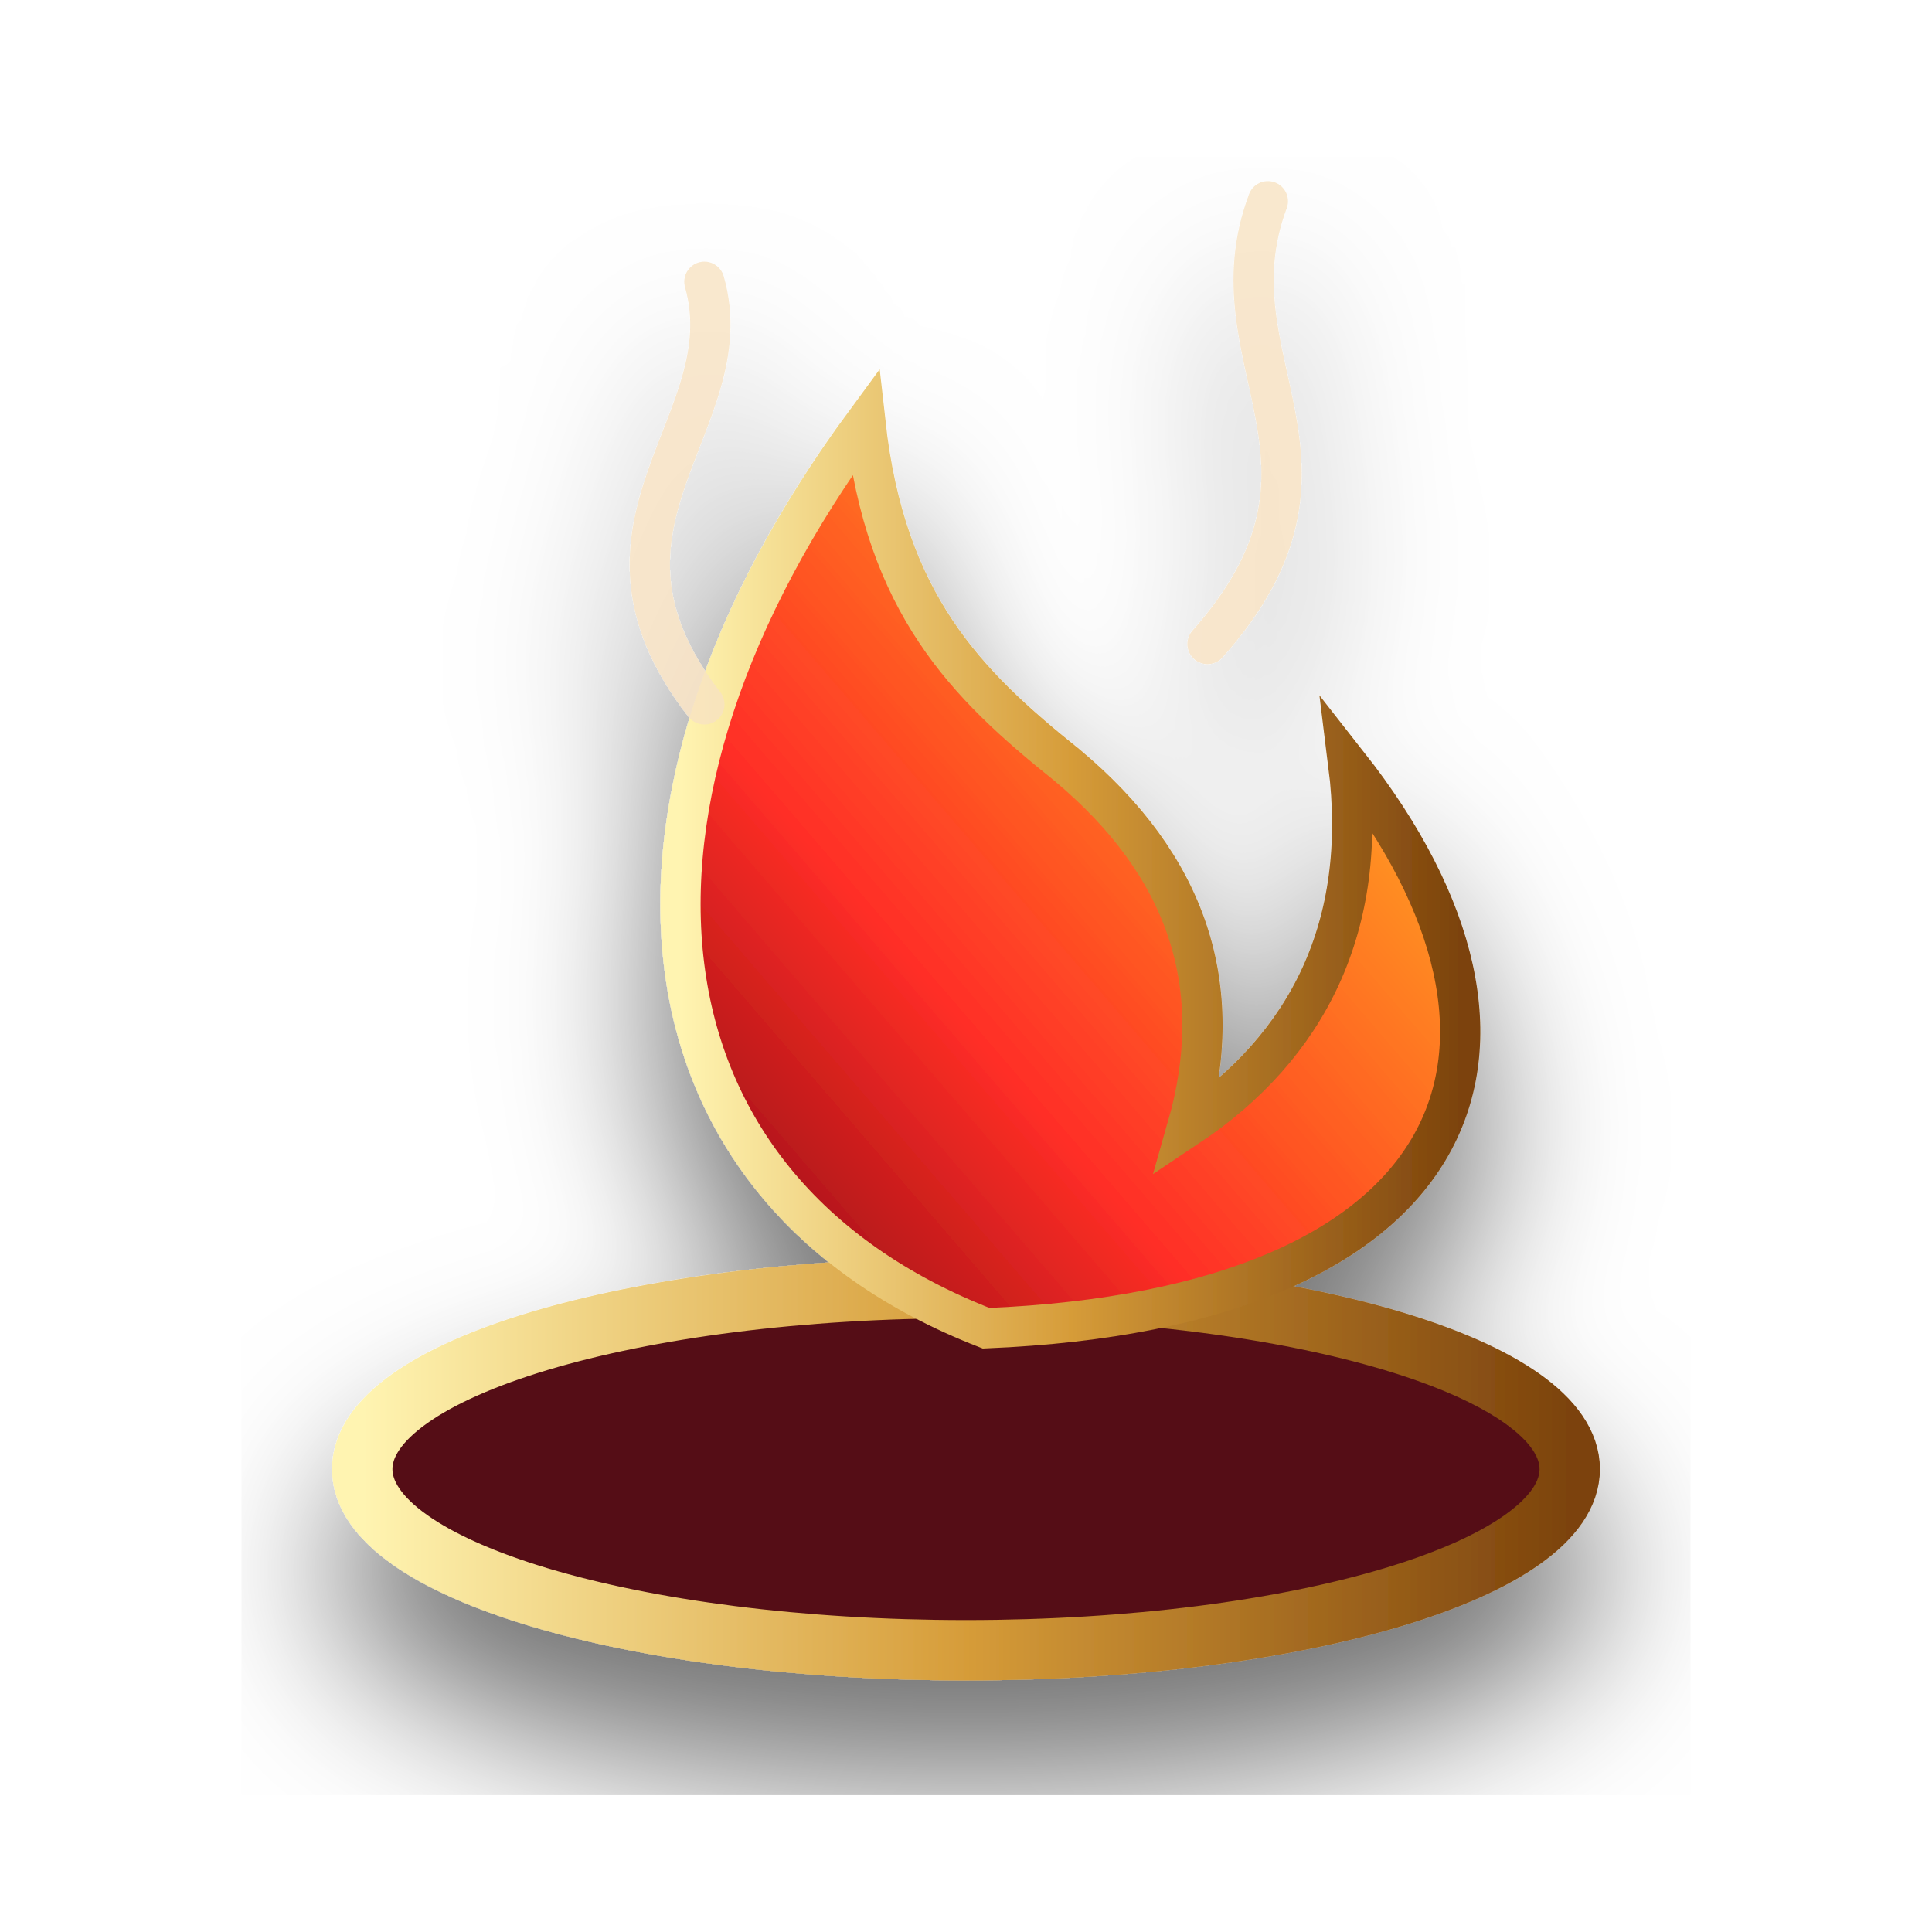
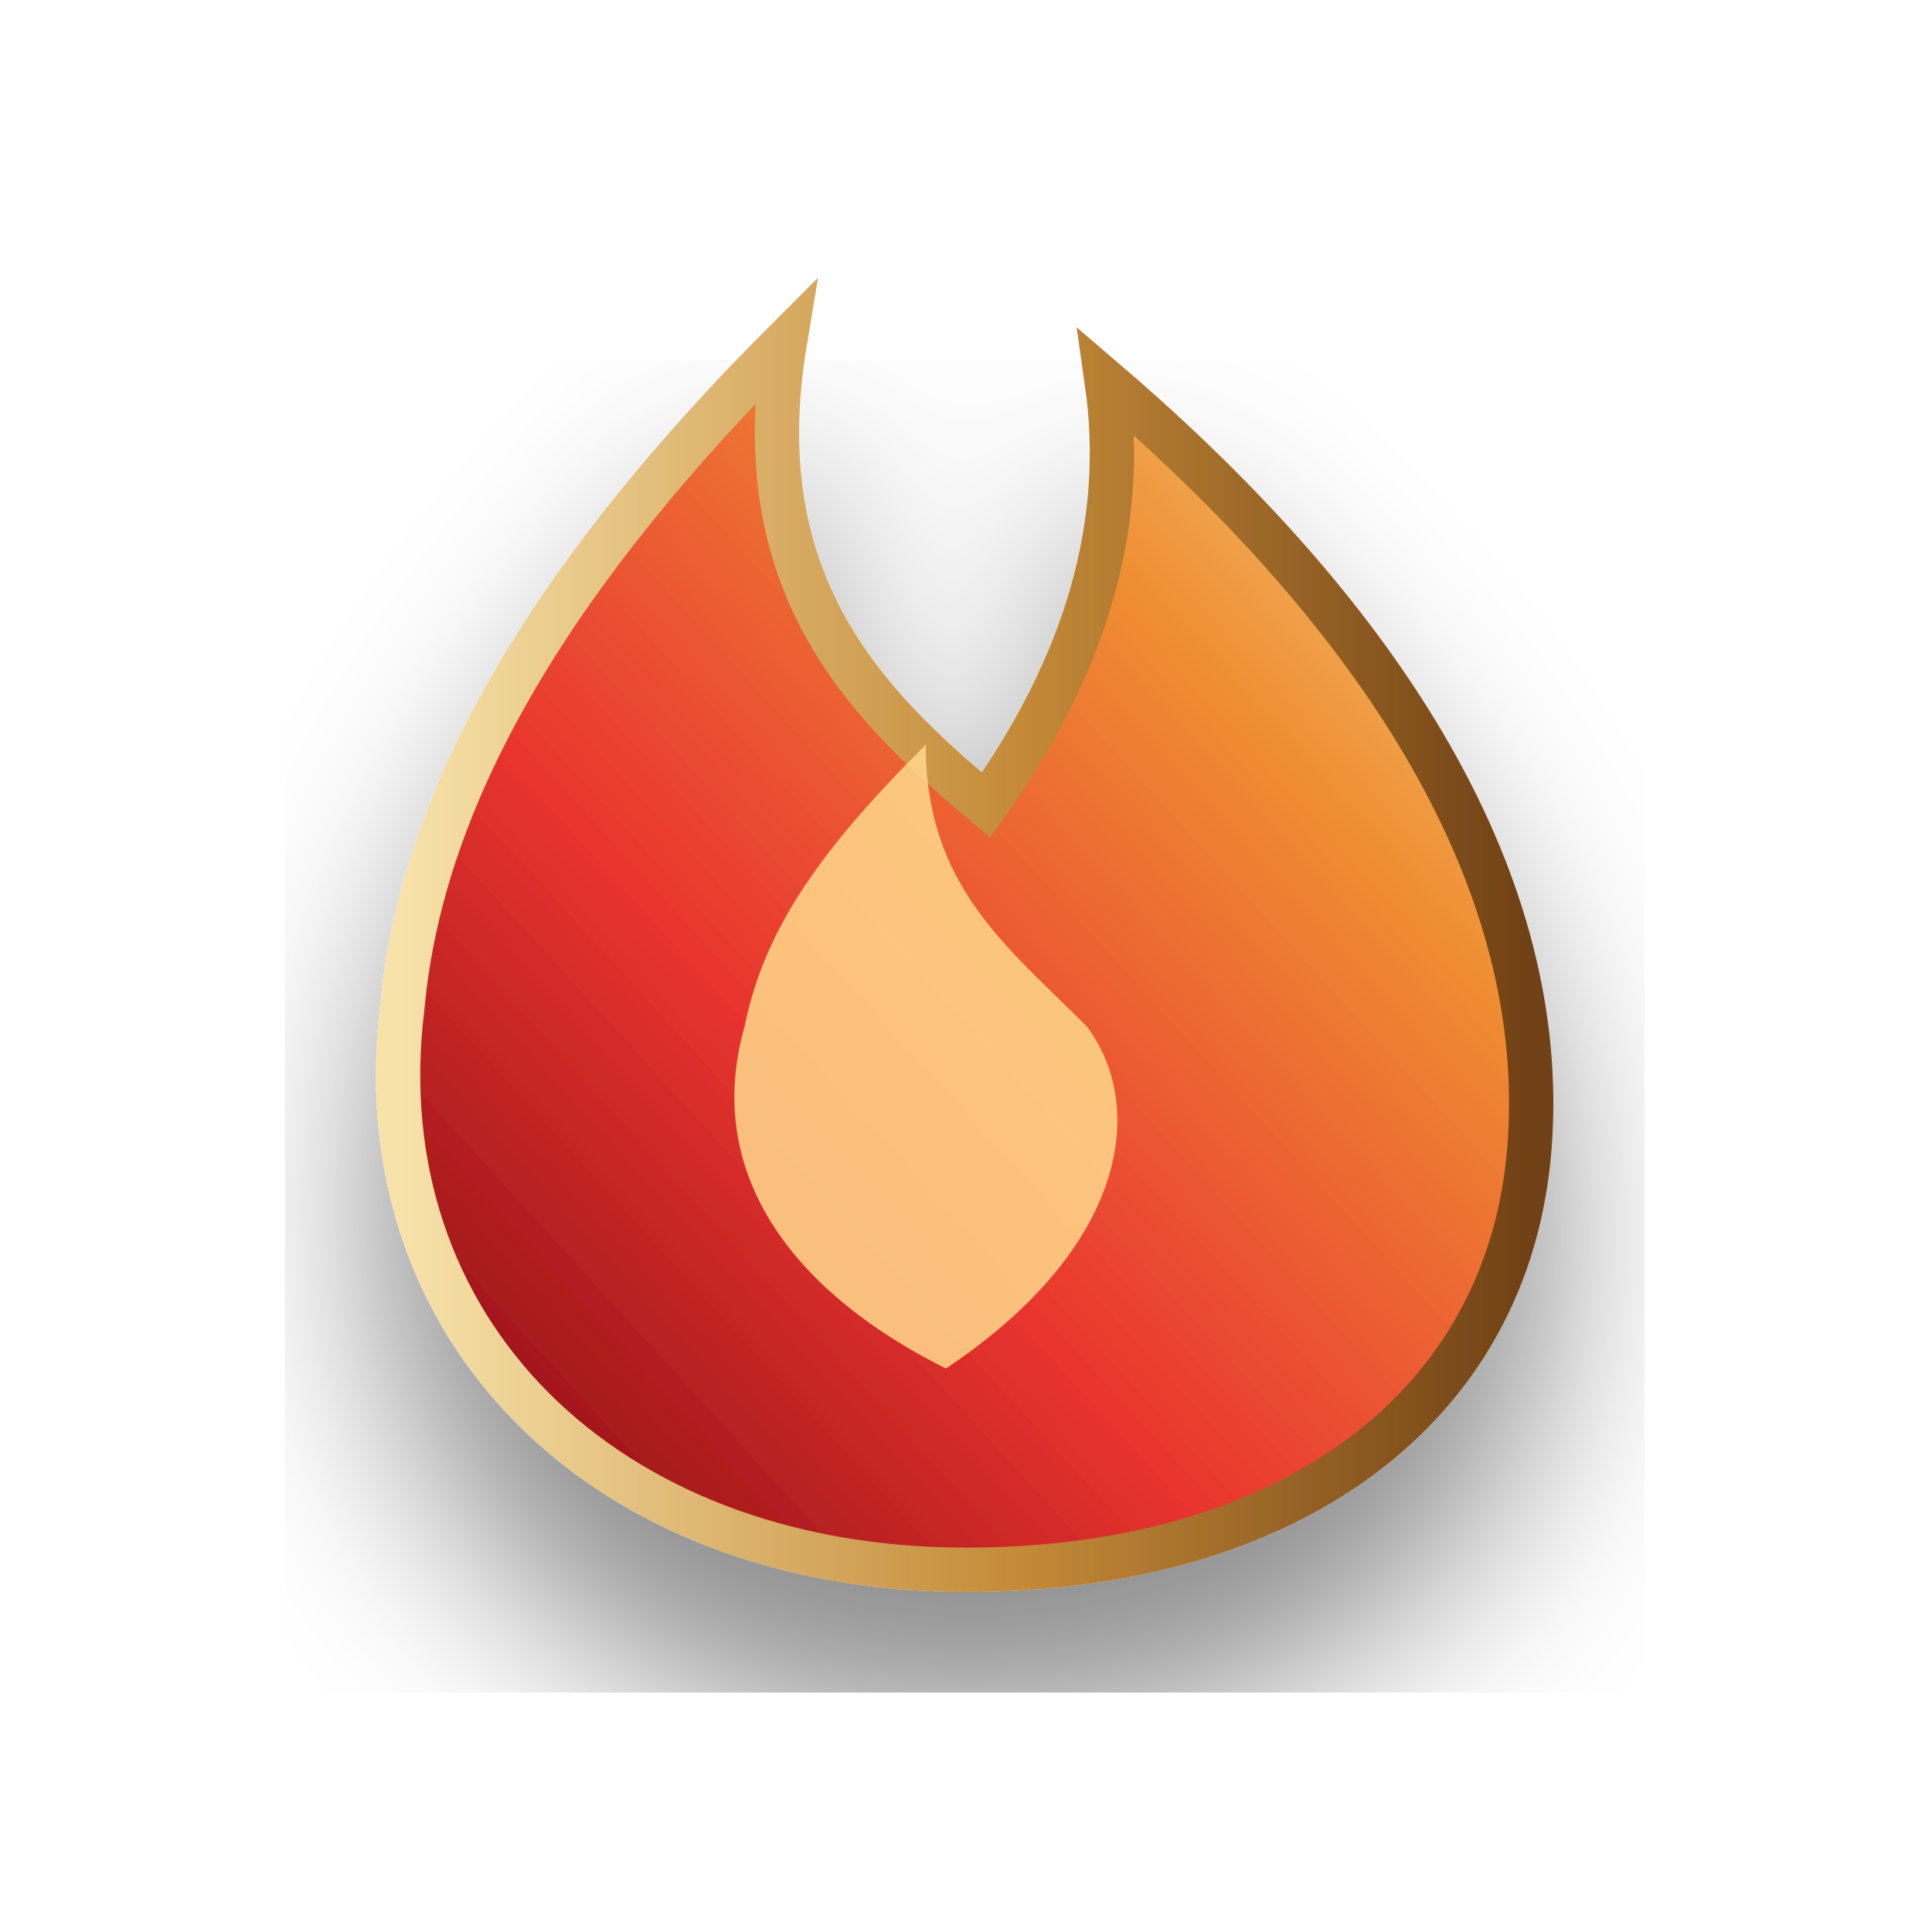
<svg xmlns="http://www.w3.org/2000/svg" viewBox="0 0 96 96">
  <defs>
    <linearGradient id="f" x1="0" y1="1" x2="1" y2="0">
-       <stop stop-color="#7c0610" />
-       <stop offset=".35" stop-color="#ff2e26" />
-       <stop offset=".7" stop-color="#ff8b21" />
-       <stop offset="1" stop-color="#ffe189" />
+       <stop stop-color="#7b0810" />
+       <stop offset=".38" stop-color="#e9342f" />
+       <stop offset=".72" stop-color="#ef8d32" />
+       <stop offset="1" stop-color="#f5d989" />
    </linearGradient>
    <linearGradient id="g">
-       <stop stop-color="#fff4b1" />
-       <stop offset=".5" stop-color="#d69c39" />
-       <stop offset="1" stop-color="#7c430c" />
+       <stop stop-color="#f7e2aa" />
+       <stop offset=".55" stop-color="#c48a38" />
+       <stop offset="1" stop-color="#704116" />
    </linearGradient>
    <filter id="d">
-       <feDropShadow dx="0" dy="5" stdDeviation="4" flood-opacity=".55" />
+       <feDropShadow dx="0" dy="7" stdDeviation="5" flood-opacity=".45" />
    </filter>
  </defs>
  <g filter="url(#d)">
-     <ellipse cx="48" cy="73" rx="30" ry="9" fill="#551016" stroke="url(#g)" stroke-width="3" />
-     <path d="M49 66c-18-7-20-26-6-45 1 9 5 13 10 17 6 5 8 11 6 18 6-4 9-10 8-18 11 14 6 27-18 28Z" fill="url(#f)" stroke="url(#g)" stroke-width="2" />
-     <path d="M35 35c-7-9 2-14 0-21M60 32c8-9 0-14 3-22" fill="none" stroke="#f7e2c2" stroke-width="2" stroke-linecap="round" opacity=".8" />
+     <path d="M48 78c-18 0-30-12-28-28 1-11 8-22 19-33-2 12 4 18 10 23 5-7 7-14 6-21 14 12 22 25 21 38-1 13-12 21-28 21Z" fill="url(#f)" stroke="url(#g)" stroke-width="2.2" />
+     <path d="M47 68c-8-4-12-10-10-17 1-5 4-9 9-14 0 7 4 10 8 14 3 4 2 11-7 17Z" fill="#ffd78a" opacity=".86" />
  </g>
</svg>
